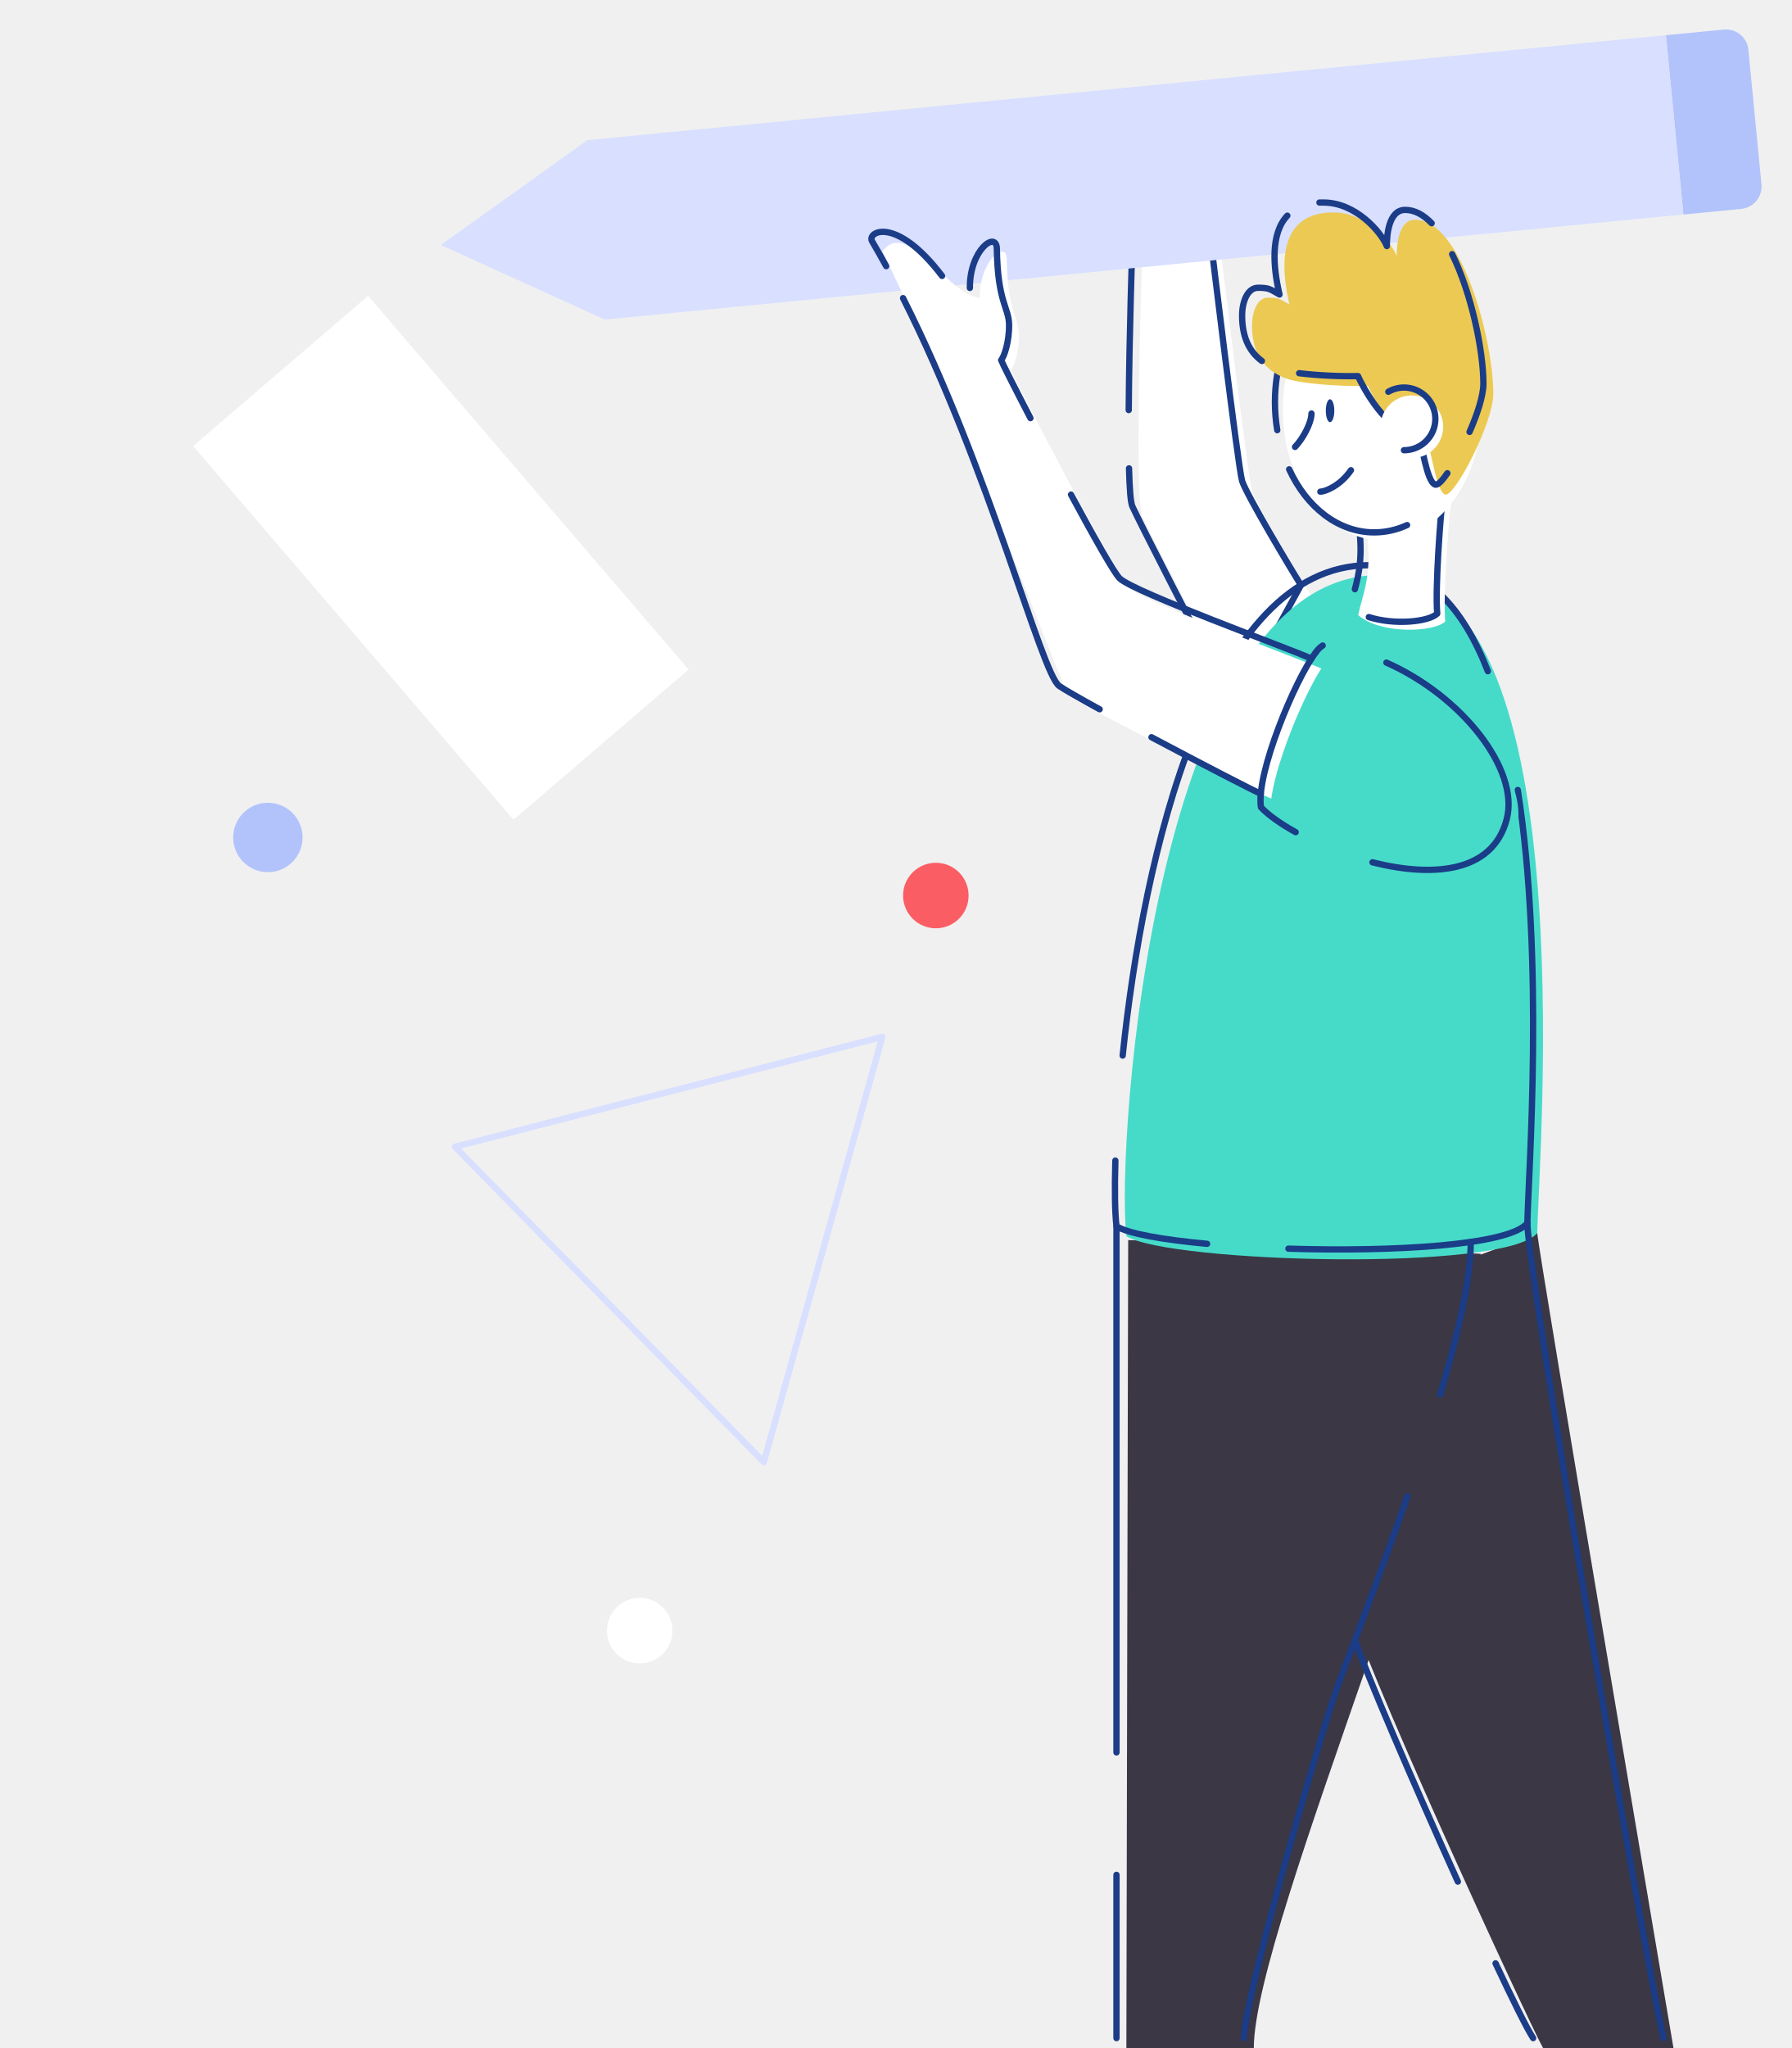
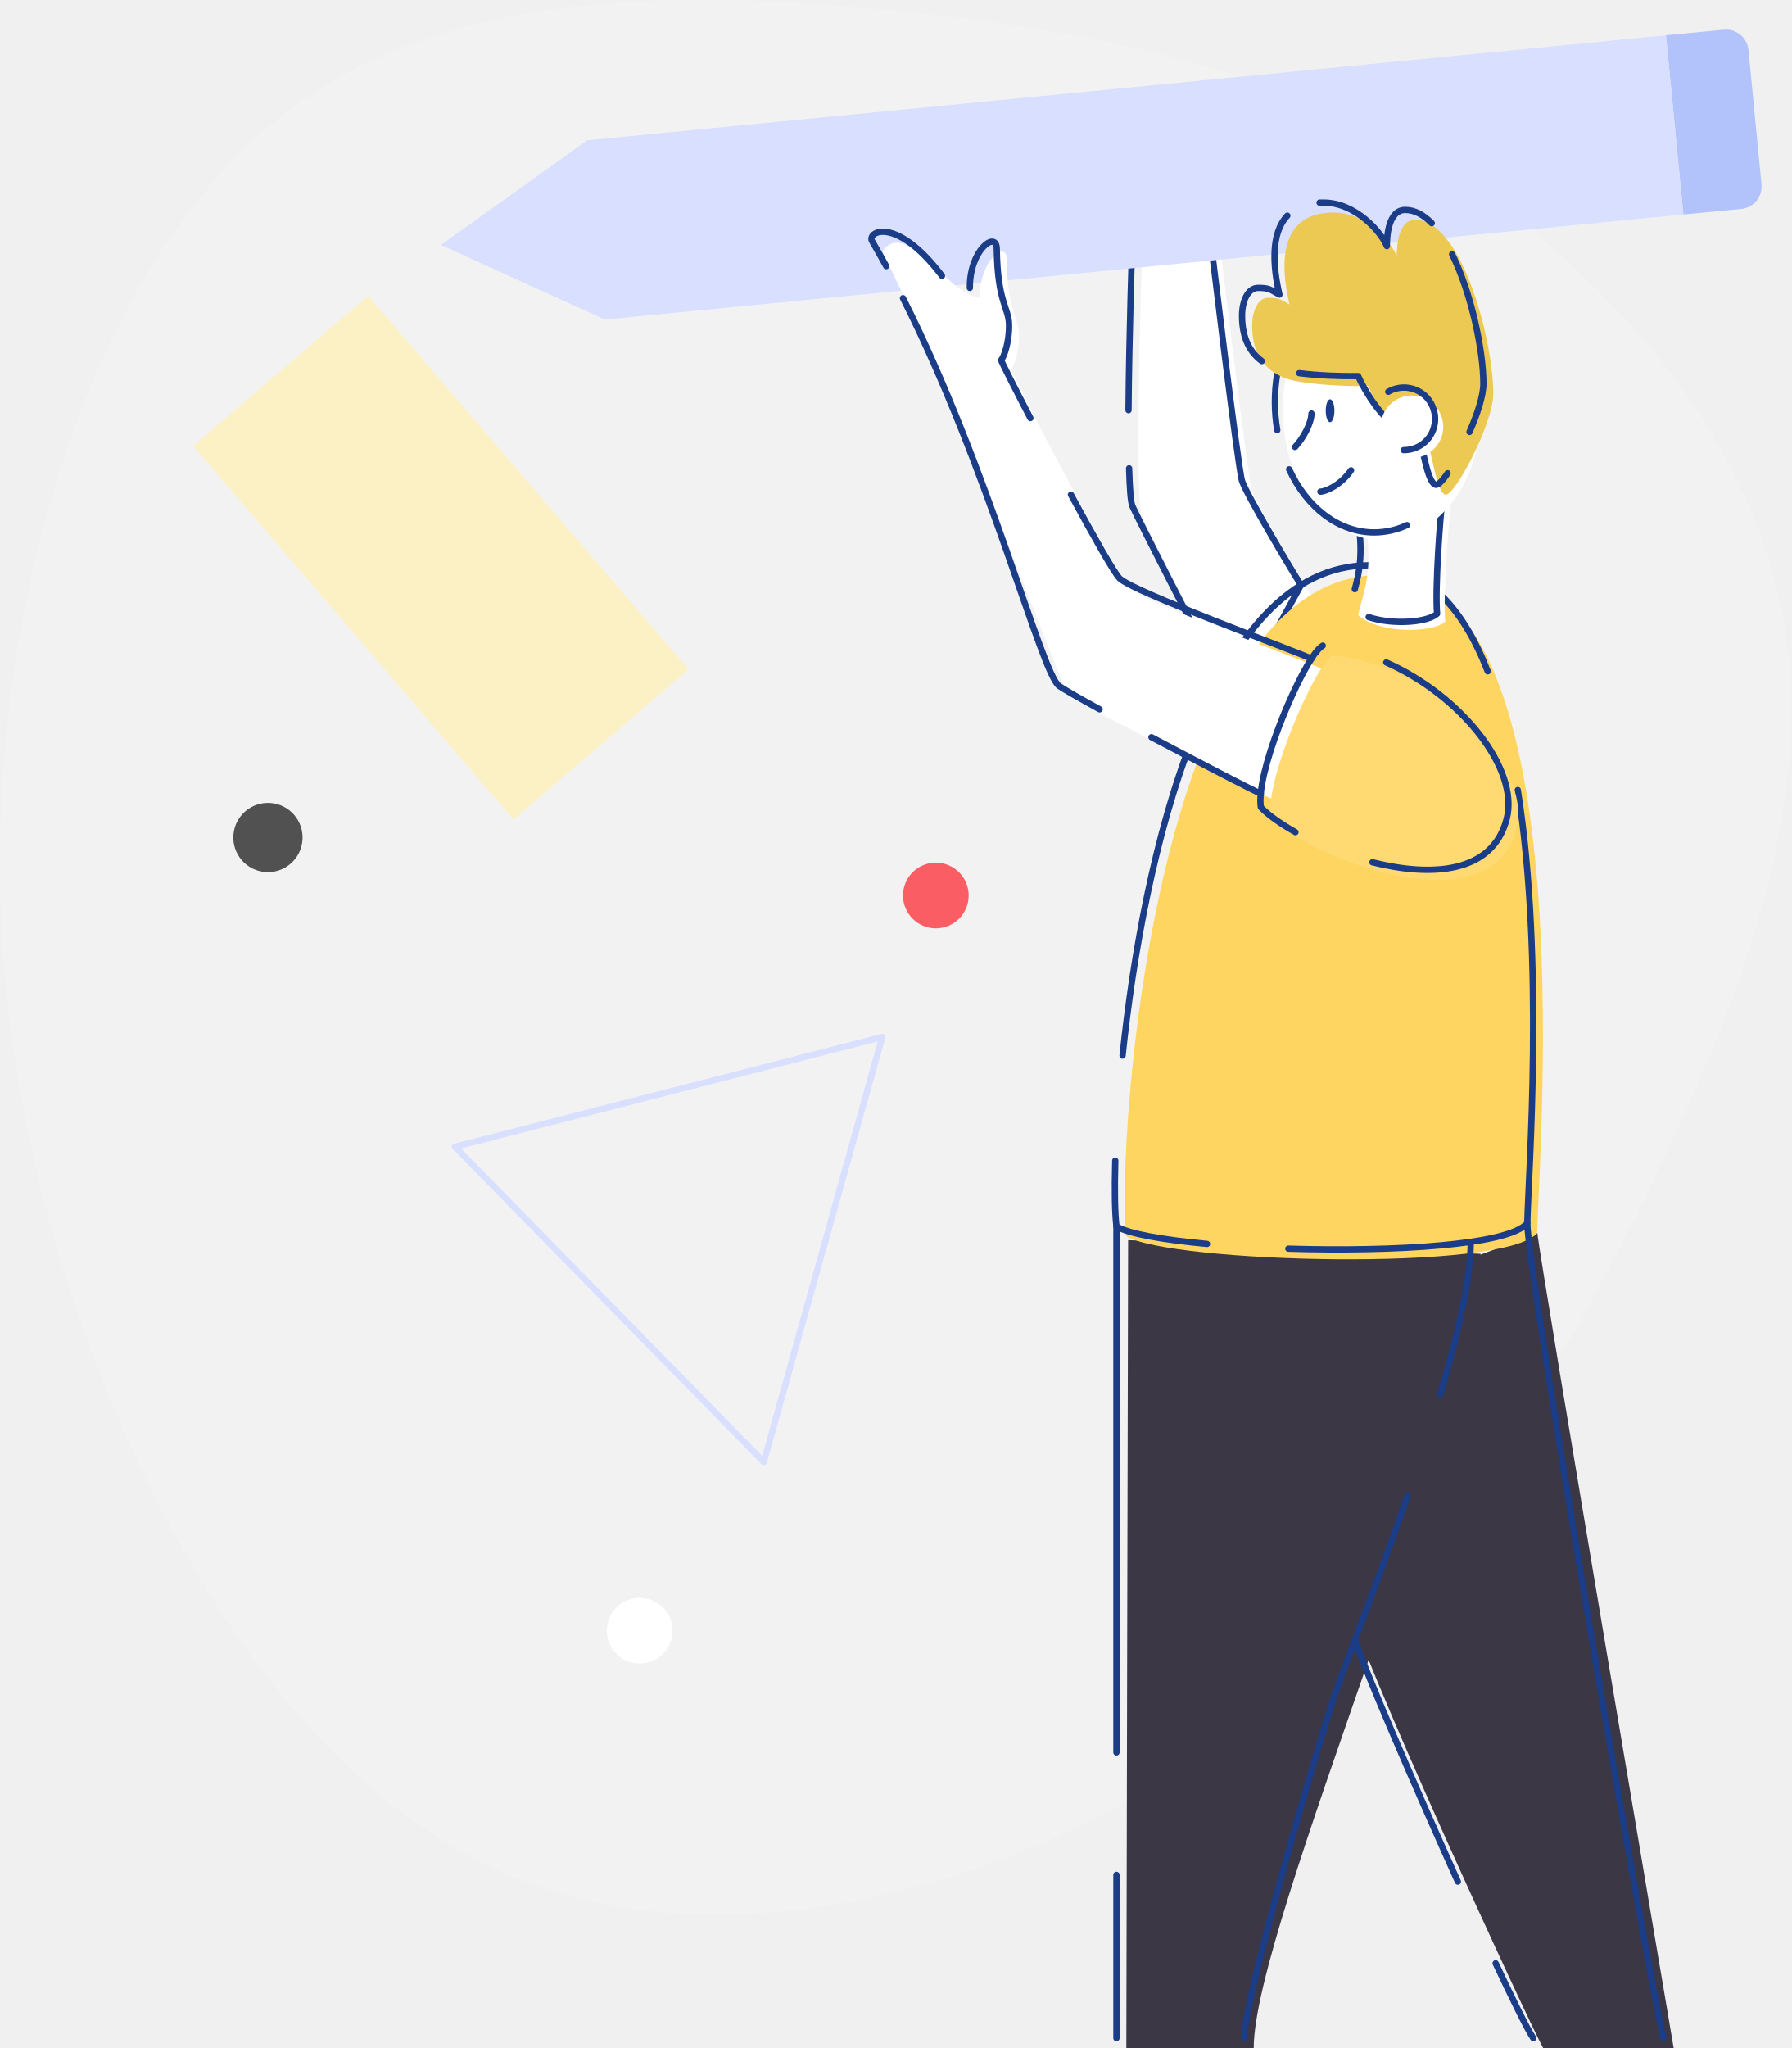
- <svg xmlns="http://www.w3.org/2000/svg" viewBox="0 0 905.62 1035.1">
-   <defs>
-     <style>.cls-1{fill:#f0f0f0;}.cls-2{fill:#3b3744;}.cls-3{fill:#fff;}.cls-11,.cls-4{fill:none;stroke-linecap:round;stroke-linejoin:round;stroke-width:3.19px;}.cls-4{stroke:#1b3c87;}.cls-5{fill:#b2c3fb;}.cls-6{fill:#d8dfff;}.cls-7{fill:#46dbc9;}.cls-8{fill:#fb5d64;}.cls-9{fill:#1b3c87;}.cls-10{fill:#ecc953;}.cls-11{stroke:#d8dfff;}</style>
-   </defs>
-   <g id="Layer_2" data-name="Layer 2">
+ <svg xmlns="http://www.w3.org/2000/svg" version="1.1" id="Layer_1" x="0px" y="0px" viewBox="0 0 905.6 1035.1" style="enable-background:new 0 0 905.6 1035.1;" xml:space="preserve">
+   <style type="text/css">
+ 	.st0{fill:#F2F2F2;}
+ 	.st1{fill:#3B3744;}
+ 	.st2{fill:#FFFFFF;}
+ 	.st3{fill:none;stroke:#1B3C87;stroke-width:3.19;stroke-linecap:round;stroke-linejoin:round;}
+ 	.st4{fill:#B2C3FB;}
+ 	.st5{fill:#D8DFFF;}
+ 	.st6{fill:#FFD561;}
+ 	.st7{fill:#515151;}
+ 	.st8{fill:#FB5D64;}
+ 	.st9{fill:#FCF1C5;}
+ 	.st10{fill:#1B3C87;}
+ 	.st11{fill:#ECC953;}
+ 	.st12{fill:#FFDA73;}
+ 	.st13{fill:none;stroke:#D8DFFF;stroke-width:3.19;stroke-linecap:round;stroke-linejoin:round;}
+ </style>
+   <g id="Layer_2_1_">
    <g id="vector">
-       <path class="cls-1" d="M731.93,86.66c82.52,51.43,153.6,134.4,169.83,227,16.45,92.57-21.94,195-72.69,296.68C778.33,712.25,715.25,814,613.08,883.9c-102.17,70.17-243.42,108.8-351.54,65.37C153.66,906.07,78.92,780.59,38,659.91c-40.68-120.69-47.31-236.57-26.51-347C32.06,202.77,79.83,98.32,159.37,46.43S350.23-4.77,452.85,5.52C555.25,15.58,649.42,35.46,731.93,86.66Z" />
-       <path class="cls-2" d="M780.06,1035.1c-6.81-11.89-97.8-209-97.8-224.52,0-5.3,28.85-167.2,41.62-169.08s43.43-14.75,53.26-18.29C778.28,636.32,846,1035.1,846,1035.1Z" />
-       <path class="cls-2" d="M569.42,1035.1c0-25.84.92-408.35.92-408.35s164.33,6.26,178.18,6.93c0,79.63-114.67,339.54-114.67,401.42Z" />
-       <path class="cls-3" d="M662.69,300.7c-4.91-7.73-27.74-46-29.76-52.62s-16-122.92-16-122.92l-39.45,2s-4.29,124.36,0,133.79,35.73,70.31,35.73,70.31l24.3,15.45Z" />
-       <path class="cls-4" d="M570.76,236.71c.26,10.06.78,17.24,1.69,19.24,4.29,9.43,35.73,70.31,35.73,70.31l24.3,15.45,25.21-46c-4.91-7.73-27.74-46-29.76-52.62s-16-122.92-16-122.92l-39.45,2s-1.61,46.74-1.87,85.08" />
-       <path class="cls-5" d="M846.5,15.56h29.41a11.36,11.36,0,0,1,11.36,11.36V95.27a11.36,11.36,0,0,1-11.36,11.36H846.5a0,0,0,0,1,0,0V15.56a0,0,0,0,1,0,0Z" transform="translate(-1.84 84.32) rotate(-5.56)" />
-       <polygon class="cls-6" points="296.94 70.86 222.86 123.82 305.77 161.5 305.77 161.5 851.01 108.39 842.18 17.75 296.94 70.86" />
-       <path class="cls-7" d="M697.25,290.66c104.7,0,80.68,290.32,79.89,332.55-16.36,19.79-186.08,15-207.72,1.58C564,578.61,583.92,290.66,697.25,290.66Z" />
-       <path class="cls-4" d="M767.29,399.28c13.59,86.37,5.31,194.42,4.85,218.93-9.28,11.22-67.86,14.55-120.8,12.88" />
-       <path class="cls-4" d="M567.55,533.5C578,432.72,611.26,285.66,692.25,285.66c28.47,0,47.42,21.47,59.91,53.58" />
-       <path class="cls-4" d="M610.22,628.65c-22.38-2.06-39.79-5.12-45.8-8.86-.78-6.62-1-18.21-.57-33.21" />
-       <path class="cls-4" d="M711.48,756.25c-15.61,45.14-32.07,86.46-36.94,100.87-9.38,27.75-45.69,154.22-45.69,173" />
-       <path class="cls-4" d="M743.52,627.7c0,18.64-6.43,46.77-15.41,77.14" />
-       <path class="cls-4" d="M564.42,947.58v82.52" />
-       <path class="cls-4" d="M564.42,619.79V885.71" />
-       <path class="cls-4" d="M772.14,618.21c0,23.94,60,375.27,68.82,411.89" />
-       <path class="cls-4" d="M737,951C714.76,901.74,690.41,845.24,685,828.9" />
-       <path class="cls-4" d="M775.06,1030.1c-3.1-4.72-10.14-18.91-19-37.78" />
-       <circle class="cls-5" cx="135.42" cy="423.27" r="17.54" />
-       <circle class="cls-8" cx="473.1" cy="452.62" r="16.56" />
-       <circle class="cls-3" cx="323.4" cy="824.15" r="16.56" />
-       <rect class="cls-3" x="164.57" y="157.49" width="116.58" height="248.8" transform="translate(-129.83 213.04) rotate(-40.62)" />
-       <path class="cls-3" d="M733.52,254.68c-1.38,10.2-4,46.76-2.91,59.46-5.69,5.47-32.84,6.57-44-3.28,2.19-10.51,7.23-19.71,4.38-41.6S733.52,254.68,733.52,254.68Z" />
-       <path class="cls-4" d="M684.94,297.81c2.09-7.78,4.07-16.93,2-32.55-2.84-21.9,42.54-14.58,42.54-14.58-1.38,10.2-4,46.76-2.91,59.46-4.42,4.25-21.81,5.86-34.58,1.74" />
-       <ellipse class="cls-3" cx="698.72" cy="207.24" rx="50.19" ry="65.84" />
-       <path class="cls-4" d="M645.7,217.42a85.33,85.33,0,0,1-1.17-14.18c0-36.36,22.47-65.84,50.19-65.84s50.19,29.48,50.19,65.84A80.71,80.71,0,0,1,736.37,240" />
-       <path class="cls-4" d="M711.34,265.39a39.58,39.58,0,0,1-16.62,3.69c-18.24,0-34.22-12.77-43-31.87" />
-       <ellipse class="cls-9" cx="672.39" cy="207.58" rx="2.15" ry="5.8" />
-       <path class="cls-4" d="M663,209c0,4.69-4.22,12.59-8.31,16.88" />
-       <path class="cls-4" d="M667.49,248.5c2.19,0,9.92-2.77,15.45-10.84" />
-       <path class="cls-10" d="M721.59,224.38c2.17,2.94,4.36,24.18,9,25.57s24.32-36,24.32-51c0-27.12-16-87.88-39.52-87.88-8.53,0-9.3,13.18-9.3,18.29-2.79-7-15.66-22-31.93-22-27.59,0-27.15,26-22.32,46.5-4.8-2.64-5-3.41-10.85-3.41-5.26,0-8.06,6.89-8.06,14.1,0,17.36,9.33,23.56,16.6,26.51s28.19,4.34,42,4C693.22,199,705.93,224.69,721.59,224.38Z" />
-       <path class="cls-4" d="M656.76,188.63a222.85,222.85,0,0,0,29.76,1.46c1.7,3.87,14.41,29.6,30.07,29.29,2.17,2.94,4.36,24.18,9,25.57,1.21.37,3.46-1.92,6.11-5.77" />
-       <path class="cls-4" d="M650.79,109c-8.51,9-7.27,25.74-3.95,39.85-4.8-2.64-5-3.41-10.85-3.41-5.26,0-8.06,6.89-8.06,14.1,0,12.3,4.69,19,10,22.91" />
-       <path class="cls-4" d="M723.75,112.82c-4.1-4.23-8.57-6.74-13.36-6.74-8.53,0-9.3,13.17-9.3,18.29-2.79-7-15.66-22-31.93-22-.73,0-1.44,0-2.13,0" />
-       <path class="cls-4" d="M742.91,218.29c4-9.09,7-18.43,7-24.33,0-16.48-5.89-45.36-15.8-65.5" />
-       <circle class="cls-3" cx="713.75" cy="215.69" r="15.83" />
-       <path class="cls-4" d="M701.84,198a15.84,15.84,0,1,1,7.91,29.55" />
-       <path class="cls-3" d="M668,337.89c-11-5-90.13-33.71-97-40.6S512.77,191.68,511.12,187c1.47-1.62,4.16-9.3,4-18s-5.75-11.09-6.18-38.27c-.14-9.31-13.8.51-13.63,19.81-16.2-1.24-36.76-40.77-49.26-23.36,43,86.82,90.41,220.53,94.4,224.52s106.79,55.89,109.09,54.47S672.73,343.57,668,337.89Z" />
-       <path class="cls-7" d="M766.74,418.88c8.09-31.67-40.53-82.63-93.09-87.62-8.66,4.68-34.2,63.07-31.19,81.74C662.26,434.12,753.92,469.09,766.74,418.88Z" />
-       <path class="cls-4" d="M665.21,329.68c-10.54,13.74-30.43,61.73-27.75,78.32,3.68,3.93,9.86,8.34,17.55,12.59" />
-       <path class="cls-4" d="M668.65,326.26a12.73,12.73,0,0,0-3.44,3.42" />
-       <path class="cls-4" d="M693.83,435.83c29.76,7.53,60.84,5.75,67.91-21.95,6.39-25-22.56-62-60.88-79" />
-       <path class="cls-4" d="M448,134.52q-3.42-6.28-7-12.36c-3.3-4.73,11.57-13.82,35.25,17.3" />
-       <path class="cls-4" d="M555.92,358.49c-10.15-5.57-17.9-10-20.48-11.81-8.91-6.32-35.31-109.59-78.91-196" />
-       <path class="cls-4" d="M637.38,401.15c-3-1.15-29.79-15-55.27-28.55" />
-       <path class="cls-4" d="M520.93,211.33c-8.15-15.67-14.26-27.77-14.81-29.33,1.47-1.62,4.16-9.3,4-18s-5.75-11.09-6.18-38.27c-.14-9.31-13.8.51-13.63,19.81" />
-       <path class="cls-4" d="M663,332.89c-11-5-90.13-33.71-97-40.6-2.84-2.84-13.22-21.28-24.56-42.3" />
-       <polygon class="cls-11" points="446.04 524.06 230 579.61 386.12 738.94 446.04 524.06" />
+       <path class="st0" d="M731.9,86.7c82.5,51.4,153.6,134.4,169.8,227c16.5,92.6-21.9,195-72.7,296.7    c-50.7,101.9-113.8,203.7-216,273.6c-102.2,70.2-243.4,108.8-351.5,65.4C153.7,906.1,78.9,780.6,38,659.9    c-40.7-120.7-47.3-236.6-26.5-347C32.1,202.8,79.8,98.3,159.4,46.4S350.2-4.8,452.9,5.5C555.2,15.6,649.4,35.5,731.9,86.7z" />
+       <path class="st1" d="M780.1,1035.1c-6.8-11.9-97.8-209-97.8-224.5c0-5.3,28.8-167.2,41.6-169.1s43.4-14.8,53.3-18.3    c1.1,13.1,68.9,411.9,68.9,411.9H780.1z" />
+       <path class="st1" d="M569.4,1035.1c0-25.8,0.9-408.3,0.9-408.3s164.3,6.3,178.2,6.9c0,79.6-114.7,339.5-114.7,401.4H569.4z" />
+       <path class="st2" d="M662.7,300.7c-4.9-7.7-27.7-46-29.8-52.6s-16-122.9-16-122.9l-39.5,2c0,0-4.3,124.4,0,133.8    s35.7,70.3,35.7,70.3l24.3,15.5L662.7,300.7z" />
+       <path class="st3" d="M570.8,236.7c0.3,10.1,0.8,17.2,1.7,19.2c4.3,9.4,35.7,70.3,35.7,70.3l24.3,15.5l25.2-46    c-4.9-7.7-27.7-46-29.8-52.6s-16-122.9-16-122.9l-39.5,2c0,0-1.6,46.7-1.9,85.1" />
+       <path class="st4" d="M842.2,17.8l29.3-2.8c6.2-0.6,11.8,4,12.4,10.2l6.6,68c0.6,6.2-4,11.8-10.2,12.4l-29.3,2.8l0,0L842.2,17.8    L842.2,17.8z" />
+       <polygon class="st5" points="296.9,70.9 222.9,123.8 305.8,161.5 305.8,161.5 851,108.4 842.2,17.8   " />
+       <path class="st6" d="M697.2,290.7c104.7,0,80.7,290.3,79.9,332.5c-16.4,19.8-186.1,15-207.7,1.6    C564,578.6,583.9,290.7,697.2,290.7z" />
+       <path class="st3" d="M767.3,399.3c13.6,86.4,5.3,194.4,4.8,218.9c-9.3,11.2-67.9,14.5-120.8,12.9" />
+       <path class="st3" d="M567.5,533.5c10.5-100.8,43.7-247.8,124.7-247.8c28.5,0,47.4,21.5,59.9,53.6" />
+       <path class="st3" d="M610.2,628.7c-22.4-2.1-39.8-5.1-45.8-8.9c-0.8-6.6-1-18.2-0.6-33.2" />
+       <path class="st3" d="M711.5,756.2c-15.6,45.1-32.1,86.5-36.9,100.9c-9.4,27.8-45.7,154.2-45.7,173" />
+       <path class="st3" d="M743.5,627.7c0,18.6-6.4,46.8-15.4,77.1" />
+       <path class="st3" d="M564.4,947.6v82.5" />
+       <path class="st3" d="M564.4,619.8v265.9" />
+       <path class="st3" d="M772.1,618.2c0,23.9,60,375.3,68.8,411.9" />
+       <path class="st3" d="M737,951c-22.2-49.3-46.6-105.8-52-122.1" />
+       <path class="st3" d="M775.1,1030.1c-3.1-4.7-10.1-18.9-19-37.8" />
+       <ellipse transform="matrix(7.088905e-02 -0.9975 0.9975 7.088905e-02 -296.3849 528.3441)" class="st7" cx="135.4" cy="423.3" rx="17.5" ry="17.5" />
+       <circle class="st8" cx="473.1" cy="452.6" r="16.6" />
+       <circle class="st2" cx="323.4" cy="824.2" r="16.6" />
+       <rect x="164.6" y="157.5" transform="matrix(0.759 -0.651 0.651 0.759 -129.8411 213.0148)" class="st9" width="116.6" height="248.8" />
+       <path class="st2" d="M733.5,254.7c-1.4,10.2-4,46.8-2.9,59.5c-5.7,5.5-32.8,6.6-44-3.3c2.2-10.5,7.2-19.7,4.4-41.6    S733.5,254.7,733.5,254.7z" />
+       <path class="st3" d="M684.9,297.8c2.1-7.8,4.1-16.9,2-32.5c-2.8-21.9,42.5-14.6,42.5-14.6c-1.4,10.2-4,46.8-2.9,59.5    c-4.4,4.2-21.8,5.9-34.6,1.7" />
+       <ellipse class="st2" cx="698.7" cy="207.2" rx="50.2" ry="65.8" />
+       <path class="st3" d="M645.7,217.4c-0.8-4.7-1.2-9.4-1.2-14.2c0-36.4,22.5-65.8,50.2-65.8s50.2,29.5,50.2,65.8    c0.1,12.8-2.8,25.4-8.5,36.8" />
+       <path class="st3" d="M711.3,265.4c-5.2,2.4-10.9,3.7-16.6,3.7c-18.2,0-34.2-12.8-43-31.9" />
+       <ellipse class="st10" cx="672.4" cy="207.6" rx="2.2" ry="5.8" />
+       <path class="st3" d="M663,209c0,4.7-4.2,12.6-8.3,16.9" />
+       <path class="st3" d="M667.5,248.5c2.2,0,9.9-2.8,15.5-10.8" />
+       <path class="st11" d="M721.6,224.4c2.2,2.9,4.4,24.2,9,25.6s24.3-36,24.3-51c0-27.1-16-87.9-39.5-87.9c-8.5,0-9.3,13.2-9.3,18.3    c-2.8-7-15.7-22-31.9-22c-27.6,0-27.2,26-22.3,46.5c-4.8-2.6-5-3.4-10.8-3.4c-5.3,0-8.1,6.9-8.1,14.1c0,17.4,9.3,23.6,16.6,26.5    s28.2,4.3,42,4C693.2,199,705.9,224.7,721.6,224.4z" />
+       <path class="st3" d="M656.8,188.6c9.9,1.2,19.8,1.6,29.8,1.5c1.7,3.9,14.4,29.6,30.1,29.3c2.2,2.9,4.4,24.2,9,25.6    c1.2,0.4,3.5-1.9,6.1-5.8" />
+       <path class="st3" d="M650.8,109c-8.5,9-7.3,25.7-4,39.9c-4.8-2.6-5-3.4-10.8-3.4c-5.3,0-8.1,6.9-8.1,14.1c0,12.3,4.7,19,10,22.9" />
+       <path class="st3" d="M723.8,112.8c-4.1-4.2-8.6-6.7-13.4-6.7c-8.5,0-9.3,13.2-9.3,18.3c-2.8-7-15.7-22-31.9-22c-0.7,0-1.4,0-2.1,0    " />
+       <path class="st3" d="M742.9,218.3c4-9.1,7-18.4,7-24.3c0-16.5-5.9-45.4-15.8-65.5" />
+       <circle class="st2" cx="713.8" cy="215.7" r="15.8" />
+       <path class="st3" d="M701.8,198c7.6-4.4,17.3-1.8,21.6,5.8s1.8,17.3-5.8,21.6c-2.4,1.4-5.2,2.1-8,2.1" />
+       <path class="st2" d="M668,337.9c-11-5-90.1-33.7-97-40.6S512.8,191.7,511.1,187c1.5-1.6,4.2-9.3,4-18s-5.8-11.1-6.2-38.3    c-0.1-9.3-13.8,0.5-13.6,19.8c-16.2-1.2-36.8-40.8-49.3-23.4c43,86.8,90.4,220.5,94.4,224.5s106.8,55.9,109.1,54.5    S672.7,343.6,668,337.9z" />
+       <path class="st12" d="M766.7,418.9c8.1-31.7-40.5-82.6-93.1-87.6c-8.7,4.7-34.2,63.1-31.2,81.7    C662.3,434.1,753.9,469.1,766.7,418.9z" />
+       <path class="st3" d="M665.2,329.7c-10.5,13.7-30.4,61.7-27.8,78.3c3.7,3.9,9.9,8.3,17.5,12.6" />
+       <path class="st3" d="M668.7,326.3c-1.4,0.9-2.5,2.1-3.4,3.4" />
+       <path class="st3" d="M693.8,435.8c29.8,7.5,60.8,5.8,67.9-22c6.4-25-22.6-62-60.9-79" />
+       <path class="st3" d="M448,134.5c-2.3-4.2-4.6-8.3-7-12.4c-3.3-4.7,11.6-13.8,35.2,17.3" />
+       <path class="st3" d="M555.9,358.5c-10.2-5.6-17.9-10-20.5-11.8c-8.9-6.3-35.3-109.6-78.9-196" />
+       <path class="st3" d="M637.4,401.1c-3-1.1-29.8-15-55.3-28.5" />
+       <path class="st3" d="M520.9,211.3c-8.2-15.7-14.3-27.8-14.8-29.3c1.5-1.6,4.2-9.3,4-18s-5.8-11.1-6.2-38.3    c-0.1-9.3-13.8,0.5-13.6,19.8" />
+       <path class="st3" d="M663,332.9c-11-5-90.1-33.7-97-40.6c-2.8-2.8-13.2-21.3-24.6-42.3" />
+       <polygon class="st13" points="446,524.1 230,579.6 386.1,738.9   " />
    </g>
  </g>
</svg>
